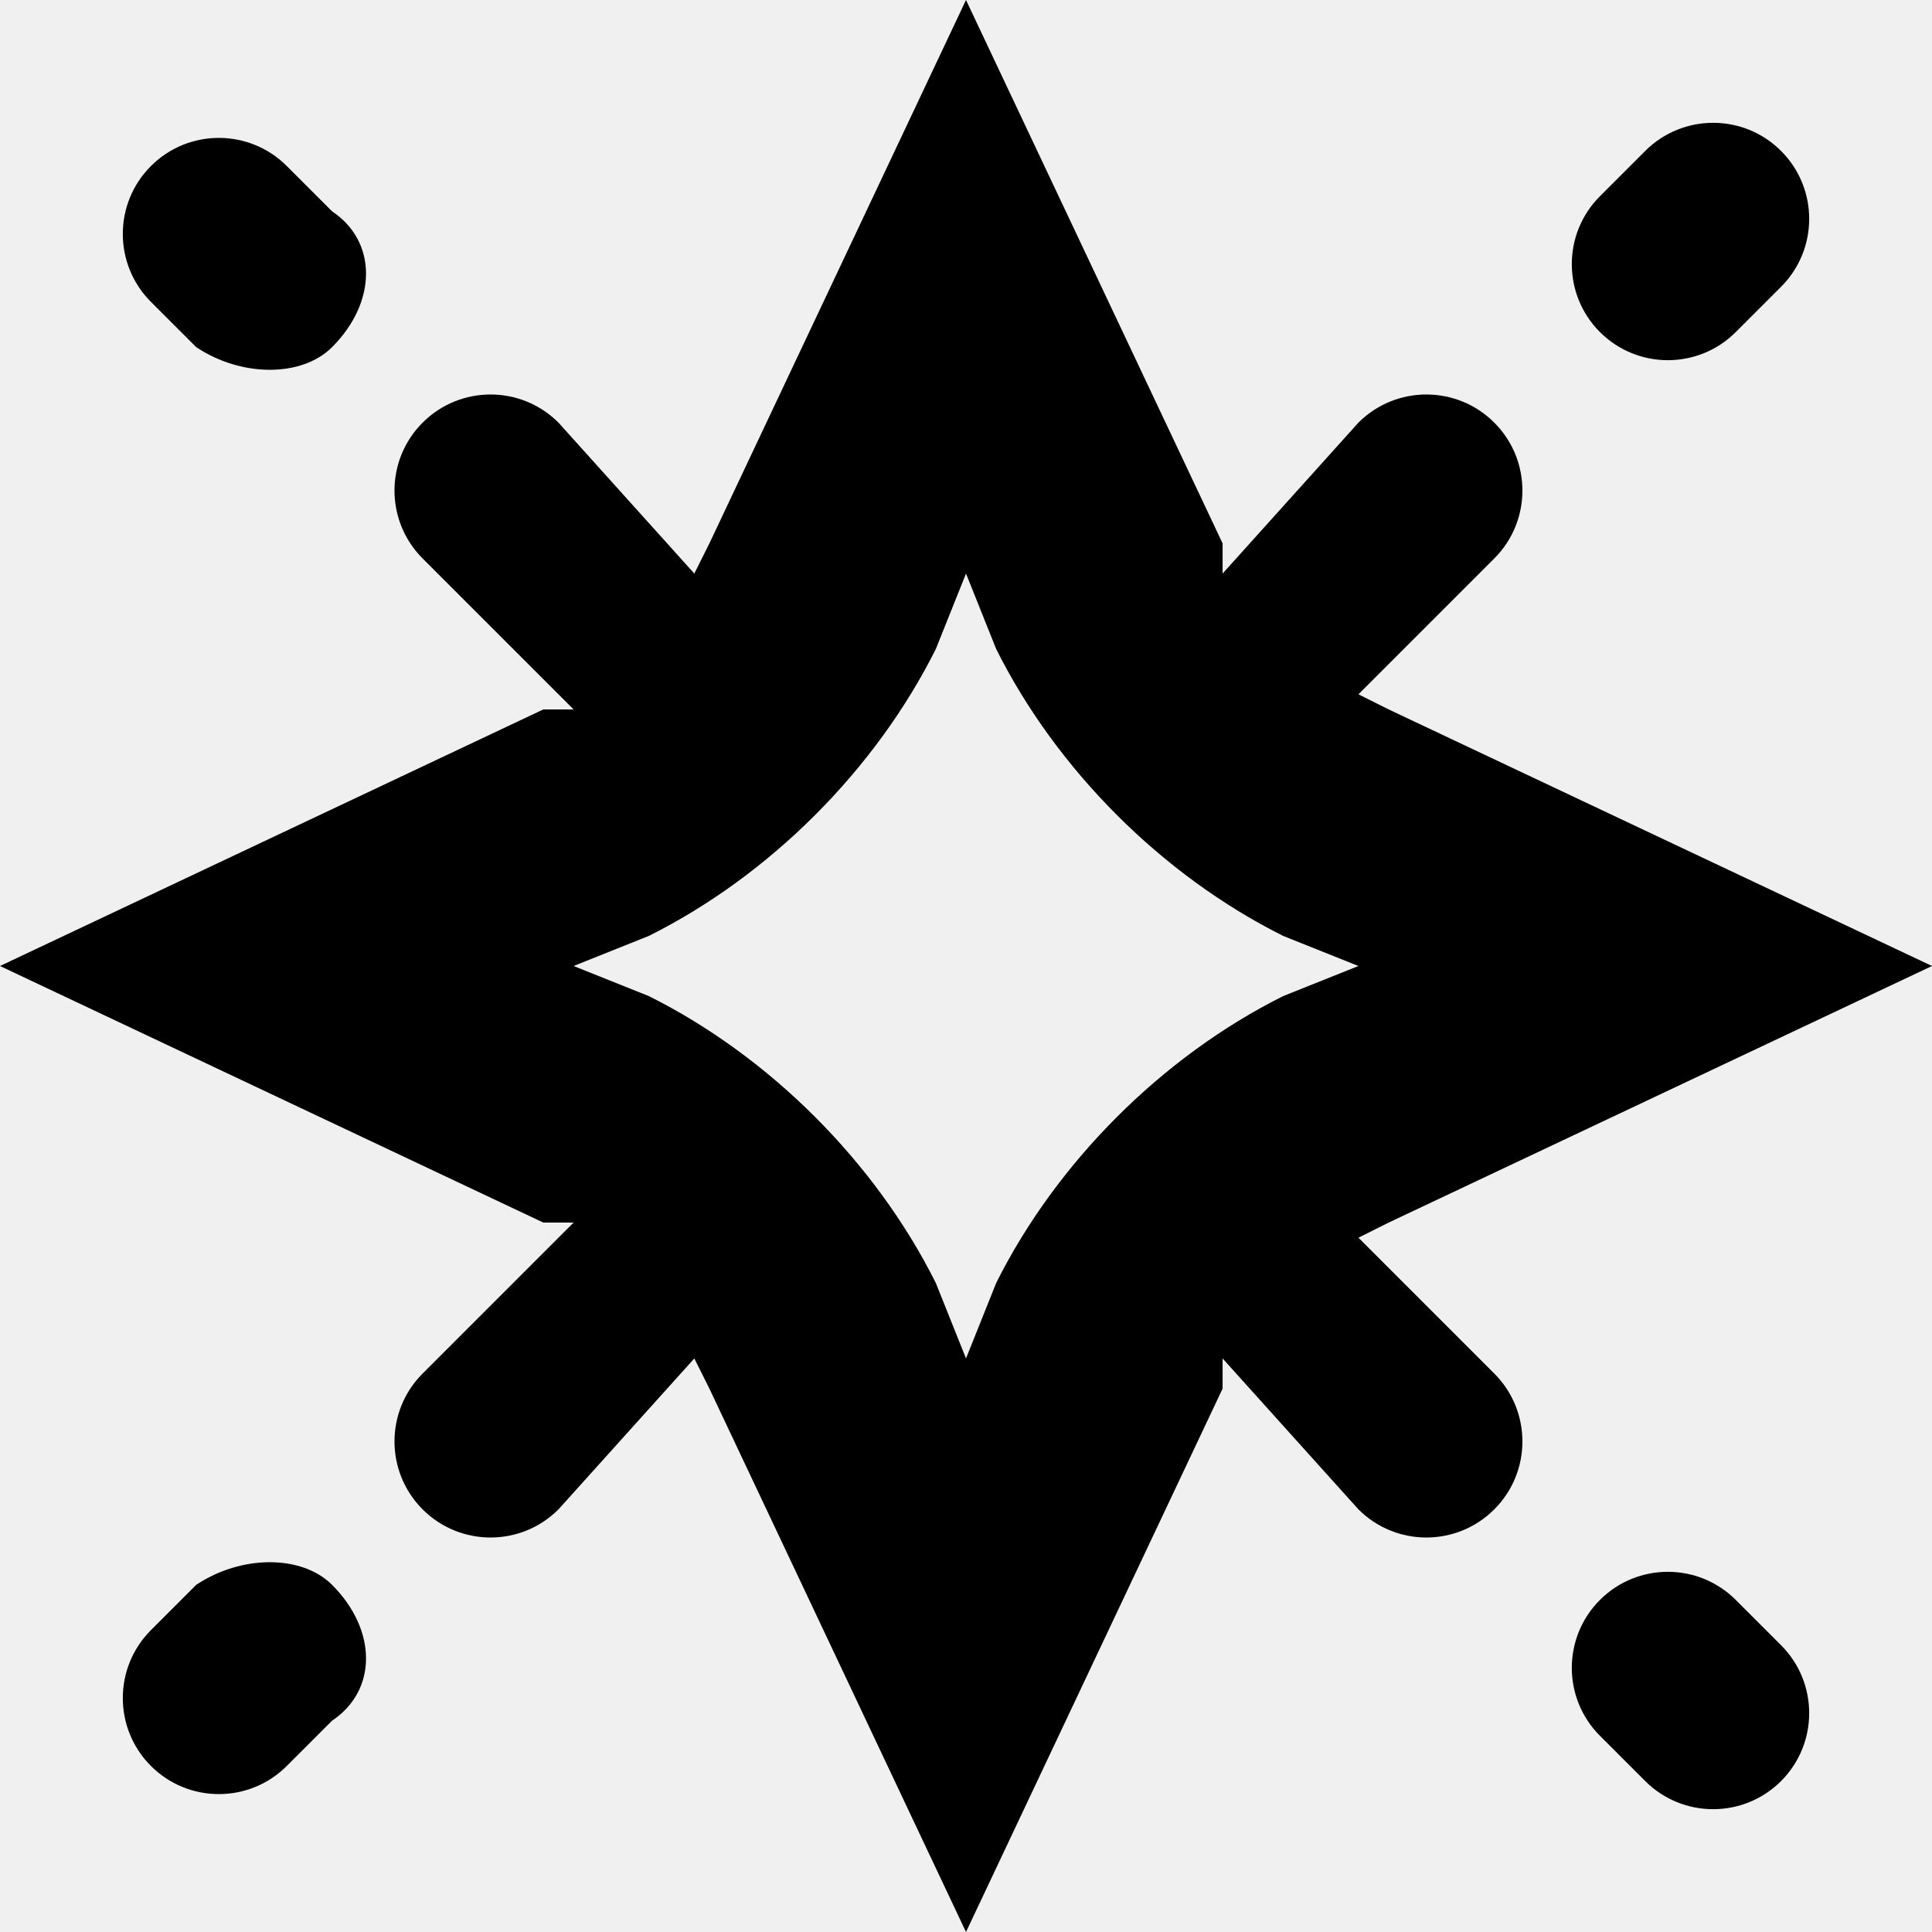
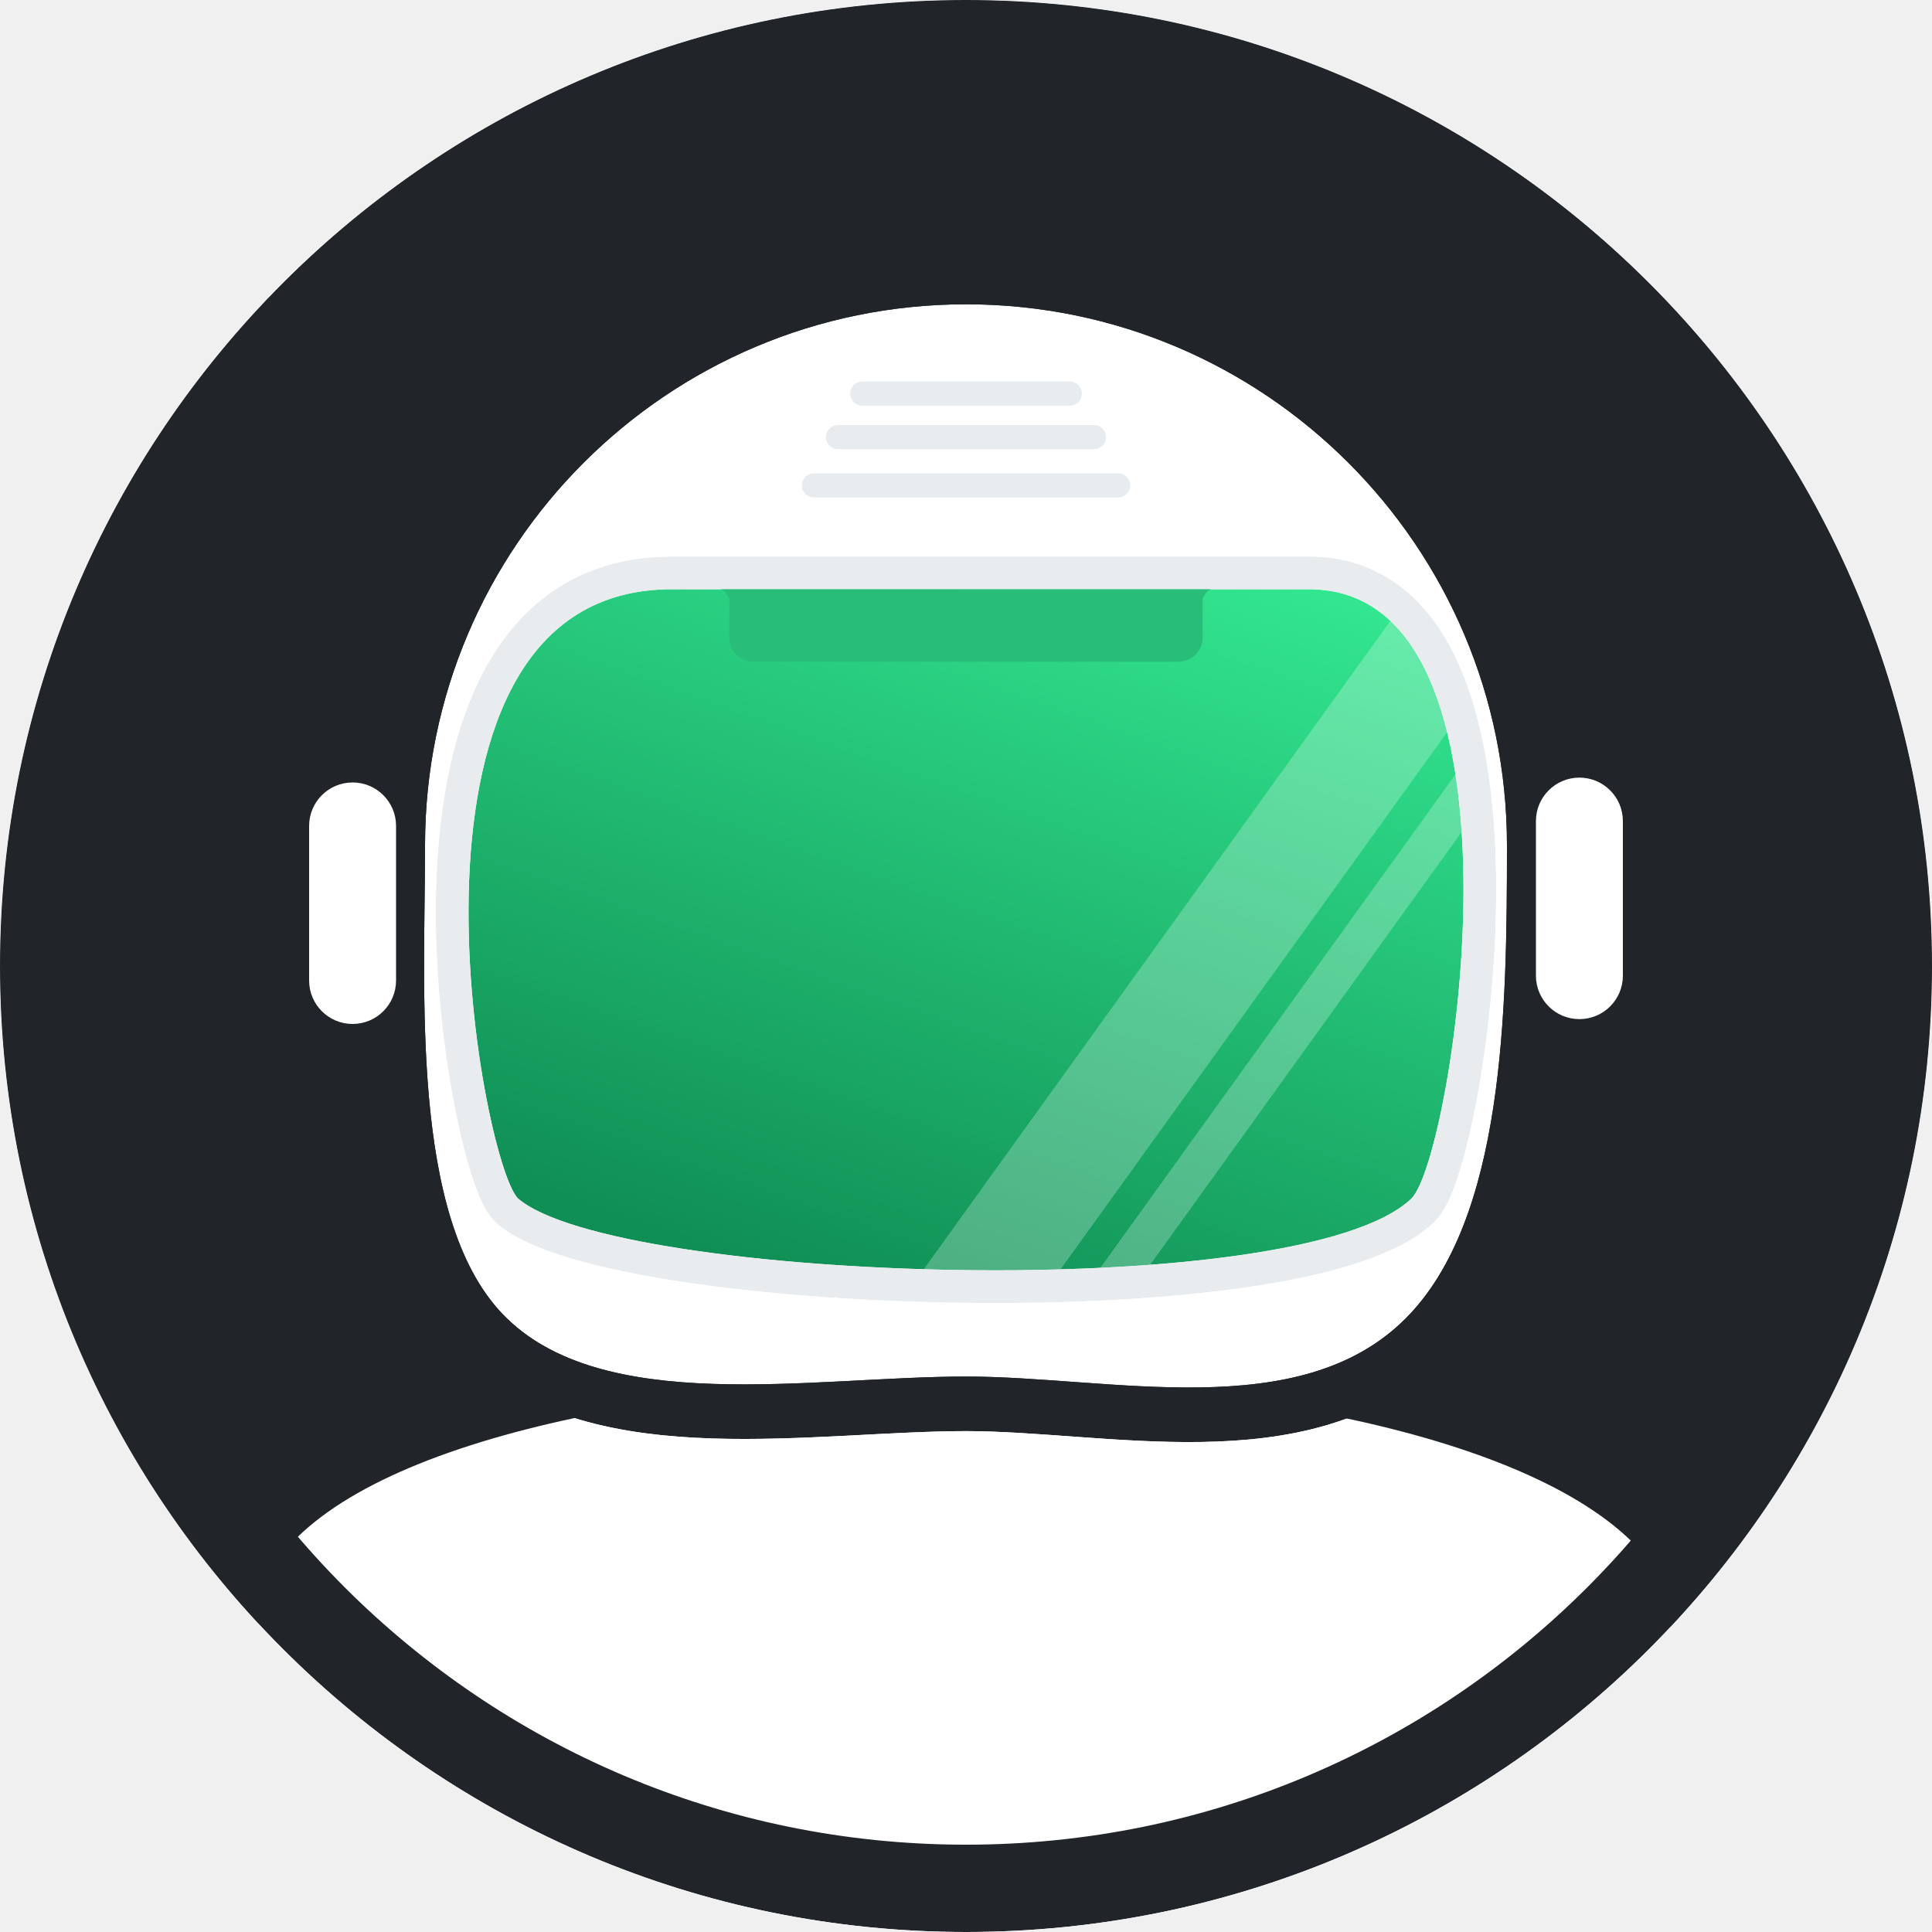
- <svg xmlns="http://www.w3.org/2000/svg" viewBox="0 0 128 128">
-   <path fill-rule="evenodd" d="M81 36 64 0 47 36l-1 2-9-10a6 6 0 0 0-9 9l10 10h-2L0 64l36 17h2L28 91a6 6 0 1 0 9 9l9-10 1 2 17 36 17-36v-2l9 10a6 6 0 1 0 9-9l-9-9 2-1 36-17-36-17-2-1 9-9a6 6 0 1 0-9-9l-9 10v-2Zm-17 2-2 5c-4 8-11 15-19 19l-5 2 5 2c8 4 15 11 19 19l2 5 2-5c4-8 11-15 19-19l5-2-5-2c-8-4-15-11-19-19l-2-5Z" clip-rule="evenodd" />
-   <path d="M118 19a6 6 0 0 0-9-9l-3 3a6 6 0 1 0 9 9l3-3Zm-96 4c-2 2-6 2-9 0l-3-3a6 6 0 1 1 9-9l3 3c3 2 3 6 0 9Zm0 82c-2-2-6-2-9 0l-3 3a6 6 0 1 0 9 9l3-3c3-2 3-6 0-9Zm96 4a6 6 0 0 1-9 9l-3-3a6 6 0 1 1 9-9l3 3Z" />
-   <style>path{fill:#000}@media (prefers-color-scheme:dark){path{fill:#fff}}</style>
+ <svg xmlns="http://www.w3.org/2000/svg" width="177" height="177" fill="none">
+   <g mask="url(#b)" clip-path="url(#a)" data-testid="Logo">
+     <defs>
+       <clipPath id="a" class="mask-clip-path">
+         <polyline points="0,0 177,0 177,177 0,177" />
+       </clipPath>
+       <filter id="c">
+         <feFlood flood-color="#fff" result="FloodResult" />
+         <feComposite in="FloodResult" in2="SourceGraphic" operator="in" result="comp" />
+       </filter>
+       <mask width="177" maskUnits="userSpaceOnUse" height="177" class="mask-shape" x="0" id="b" data-old-y="0" data-old-width="177" data-old-x="0" y="0" data-old-height="177">
+         <g filter="url(#c)">
+           <circle cx="88.5" cy="88.5" style="fill: rgb(45, 45, 45); fill-opacity: 1;" r="88.5" class="fills" data-testid="Ellipse" />
+         </g>
+       </mask>
+     </defs>
+     <g data-testid="Ellipse">
+       <circle cx="88.5" cy="88.5" style="fill: rgb(33, 37, 41); fill-opacity: 1;" r="88.5" class="fills" />
+       <g class="strokes">
+         <g class="inner-stroke-shape">
+           <defs>
+             <clipPath id="e">
+               <use href="#d" />
+             </clipPath>
+             <circle cx="88.5" cy="88.5" id="d" style="fill: none; stroke-width: 20; stroke: rgb(33, 37, 41); stroke-opacity: 1;" r="88.5" />
+           </defs>
+           <use href="#d" clip-path="url('#e')" />
+         </g>
+       </g>
+     </g>
+     <path d="M24.733 143.972c13.685-23.045 111.467-23.391 127.045-.026 3.54 5.31-.081 43.365-.081 43.365H25.42s-3.925-37.885-.687-43.339Z" style="fill: rgb(255, 255, 255); fill-opacity: 1;" class="fills" data-testid="Rectangle" />
+     <g data-testid="Ellipse">
+       <path d="M88.5 27.878c27.353 0 49.56 22.207 49.56 49.56 0 15.172-.219 34.291-9.292 43.364-9.736 9.736-26.993 5.31-40.268 5.31-14.104 0-33.451 3.717-42.48-5.752-8.482-8.896-7.08-29.673-7.08-42.922 0-27.353 22.207-49.56 49.56-49.56ZM88.5 126.112" style="fill: rgb(255, 255, 255); fill-opacity: 1;" class="fills" />
+       <g class="strokes">
+         <g class="outer-stroke-shape">
+           <defs>
+             <path d="M88.5 27.878c27.353 0 49.56 22.207 49.56 49.56 0 15.172-.219 34.291-9.292 43.364-9.736 9.736-26.993 5.31-40.268 5.31-14.104 0-33.451 3.717-42.48-5.752-8.482-8.896-7.08-29.673-7.08-42.922 0-27.353 22.207-49.56 49.56-49.56ZM88.5 126.112" id="f" />
+             <mask id="g" x="25.541" y="15.806" width="124.59" height="124.59" maskUnits="userSpaceOnUse">
+               <use href="#f" style="fill: none; stroke: white; stroke-width: 10;" />
+               <use href="#f" style="fill: black; stroke: none;" />
+             </mask>
+           </defs>
+           <use href="#f" mask="url(#g)" style="fill: none; stroke-width: 10; stroke: rgb(33, 37, 41); stroke-opacity: 1;" />
+           <use href="#f" style="fill: none; stroke-width: 5; stroke: none; stroke-opacity: 1;" />
+         </g>
+       </g>
+     </g>
+     <g data-testid="Ellipse">
+       <circle cx="88.5" cy="88.5" r="88.5" class="fills" />
+       <g class="strokes">
+         <g class="inner-stroke-shape">
+           <defs>
+             <clipPath id="i">
+               <use href="#h" />
+             </clipPath>
+             <circle cx="88.5" cy="88.5" id="h" style="fill: none; stroke-width: 16; stroke: rgb(33, 37, 41); stroke-opacity: 1;" r="88.5" />
+           </defs>
+           <use href="#h" clip-path="url('#i')" />
+         </g>
+       </g>
+     </g>
+     <g data-testid="Rectangle">
+       <defs>
+         <linearGradient id="j" x1=".84" y1="-.024" x2=".316" y2="1.002">
+           <stop offset="0" stop-color="#33e790" />
+           <stop offset="1" stop-color="#108f55" />
+         </linearGradient>
+         <pattern patternUnits="userSpaceOnUse" x="42.922" y="53.985" width="91.155" height="62.393" id="k">
+           <rect width="91.155" height="62.393" style="fill: url(&quot;#j&quot;);" />
+         </pattern>
+       </defs>
+       <path d="M61.527 53.985h58.409c21.327 0 13.24 51.959 9.38 55.817-10.233 9.8-72.906 7.67-81.859 0-3.411-3.408-13.218-55.817 14.07-55.817Zm58.409 0" fill="url(#k)" class="fills" />
+       <g class="strokes">
+         <g class="outer-stroke-shape">
+           <defs>
+             <path d="M61.527 53.985h58.409c21.327 0 13.24 51.959 9.38 55.817-10.233 9.8-72.906 7.67-81.859 0-3.411-3.408-13.218-55.817 14.07-55.817Zm58.409 0" id="l" />
+             <mask id="m" x="35.68" y="46.742" width="105.64" height="76.878" maskUnits="userSpaceOnUse">
+               <use href="#l" style="fill: none; stroke: white; stroke-width: 6;" />
+               <use href="#l" style="fill: black; stroke: none;" />
+             </mask>
+           </defs>
+           <use href="#l" mask="url(#m)" style="fill: none; stroke-width: 6; stroke: rgb(233, 236, 239); stroke-opacity: 1;" />
+           <use href="#l" style="fill: none; stroke-width: 3; stroke: none; stroke-opacity: 1;" />
+         </g>
+       </g>
+     </g>
+     <g mask="url(#o)" clip-path="url(#n)" data-testid="glass">
+       <defs>
+         <clipPath id="n" class="mask-clip-path">
+           <polyline points="42.923,53.985 134.078,53.985 134.078,116.378 42.923,116.378" />
+         </clipPath>
+         <filter id="p">
+           <feFlood flood-color="#fff" result="FloodResult" />
+           <feComposite in="FloodResult" in2="SourceGraphic" operator="in" result="comp" />
+         </filter>
+         <mask width="91.155" maskUnits="userSpaceOnUse" height="62.393" class="mask-shape" x="42.923" id="o" data-old-y="53.985" data-old-width="91.155" data-old-x="42.923" y="53.985" data-old-height="62.393">
+           <g filter="url(#p)">
+             <g data-testid="Rectangle">
+               <defs>
+                 <linearGradient id="q" x1=".864" y1=".002" x2=".095" y2=".945">
+                   <stop offset="0" stop-color="#27d384" />
+                   <stop offset="1" stop-color="#595959" />
+                 </linearGradient>
+                 <pattern patternUnits="userSpaceOnUse" x="42.922" y="53.985" width="91.155" height="62.393" id="r">
+                   <rect width="91.155" height="62.393" style="fill: url(&quot;#q&quot;);" />
+                 </pattern>
+               </defs>
+               <path d="M61.527 53.985h58.409c21.327 0 13.24 51.959 9.38 55.817-10.233 9.8-72.906 7.67-81.859 0-3.411-3.408-13.218-55.817 14.07-55.817Zm58.409 0" fill="url(#r)" class="fills" />
+             </g>
+           </g>
+         </mask>
+       </defs>
+       <rect rx="0" ry="0" x="101.571" y="49.91" transform="rotate(35.741 106.66 94.38)" width="10.178" height="88.943" style="fill: rgb(255, 255, 255); fill-opacity: 0.25;" class="fills" data-testid="Rectangle" />
+       <rect rx="0" ry="0" x="114.143" y="53.724" transform="rotate(35.741 115.913 98.195)" width="3.54" height="88.943" style="fill: rgb(255, 255, 255); fill-opacity: 0.25;" class="fills" data-testid="Rectangle" />
+     </g>
+     <g data-testid="Top">
+       <rect rx="1.106" ry="1.106" x="73.455" y="43.365" width="30.09" height="2.213" style="fill: rgb(233, 236, 239); fill-opacity: 1;" class="fills" data-testid="Rectangle" />
+       <rect rx="1.106" ry="1.106" x="75.667" y="38.94" width="25.665" height="2.213" style="fill: rgb(233, 236, 239); fill-opacity: 1;" class="fills" data-testid="Rectangle" />
+       <rect rx="1.106" ry="1.106" x="77.88" y="34.957" width="21.24" height="2.212" style="fill: rgb(233, 236, 239); fill-opacity: 1;" class="fills" data-testid="Rectangle" />
+     </g>
+     <g data-testid="Sides">
+       <rect rx="3.982" ry="3.982" x="140.715" y="71.242" width="7.965" height="22.125" style="fill: rgb(255, 255, 255); fill-opacity: 1;" class="fills" data-testid="Rectangle" />
+       <rect rx="3.982" ry="3.982" x="28.32" y="71.685" width="7.965" height="22.125" style="fill: rgb(255, 255, 255); fill-opacity: 1;" class="fills" data-testid="Rectangle" />
+     </g>
+     <path d="M65.932 53.985h45.136c-.578-.012-.886.892-.886.892v3.533a2.213 2.213 0 0 1-2.212 2.212H69.03a2.213 2.213 0 0 1-2.212-2.212v-3.542s-.307-.895-.886-.883Zm42.259.885" style="fill: rgb(40, 189, 121); fill-opacity: 1;" class="fills" data-testid="Rectangle" />
+   </g>
</svg>
